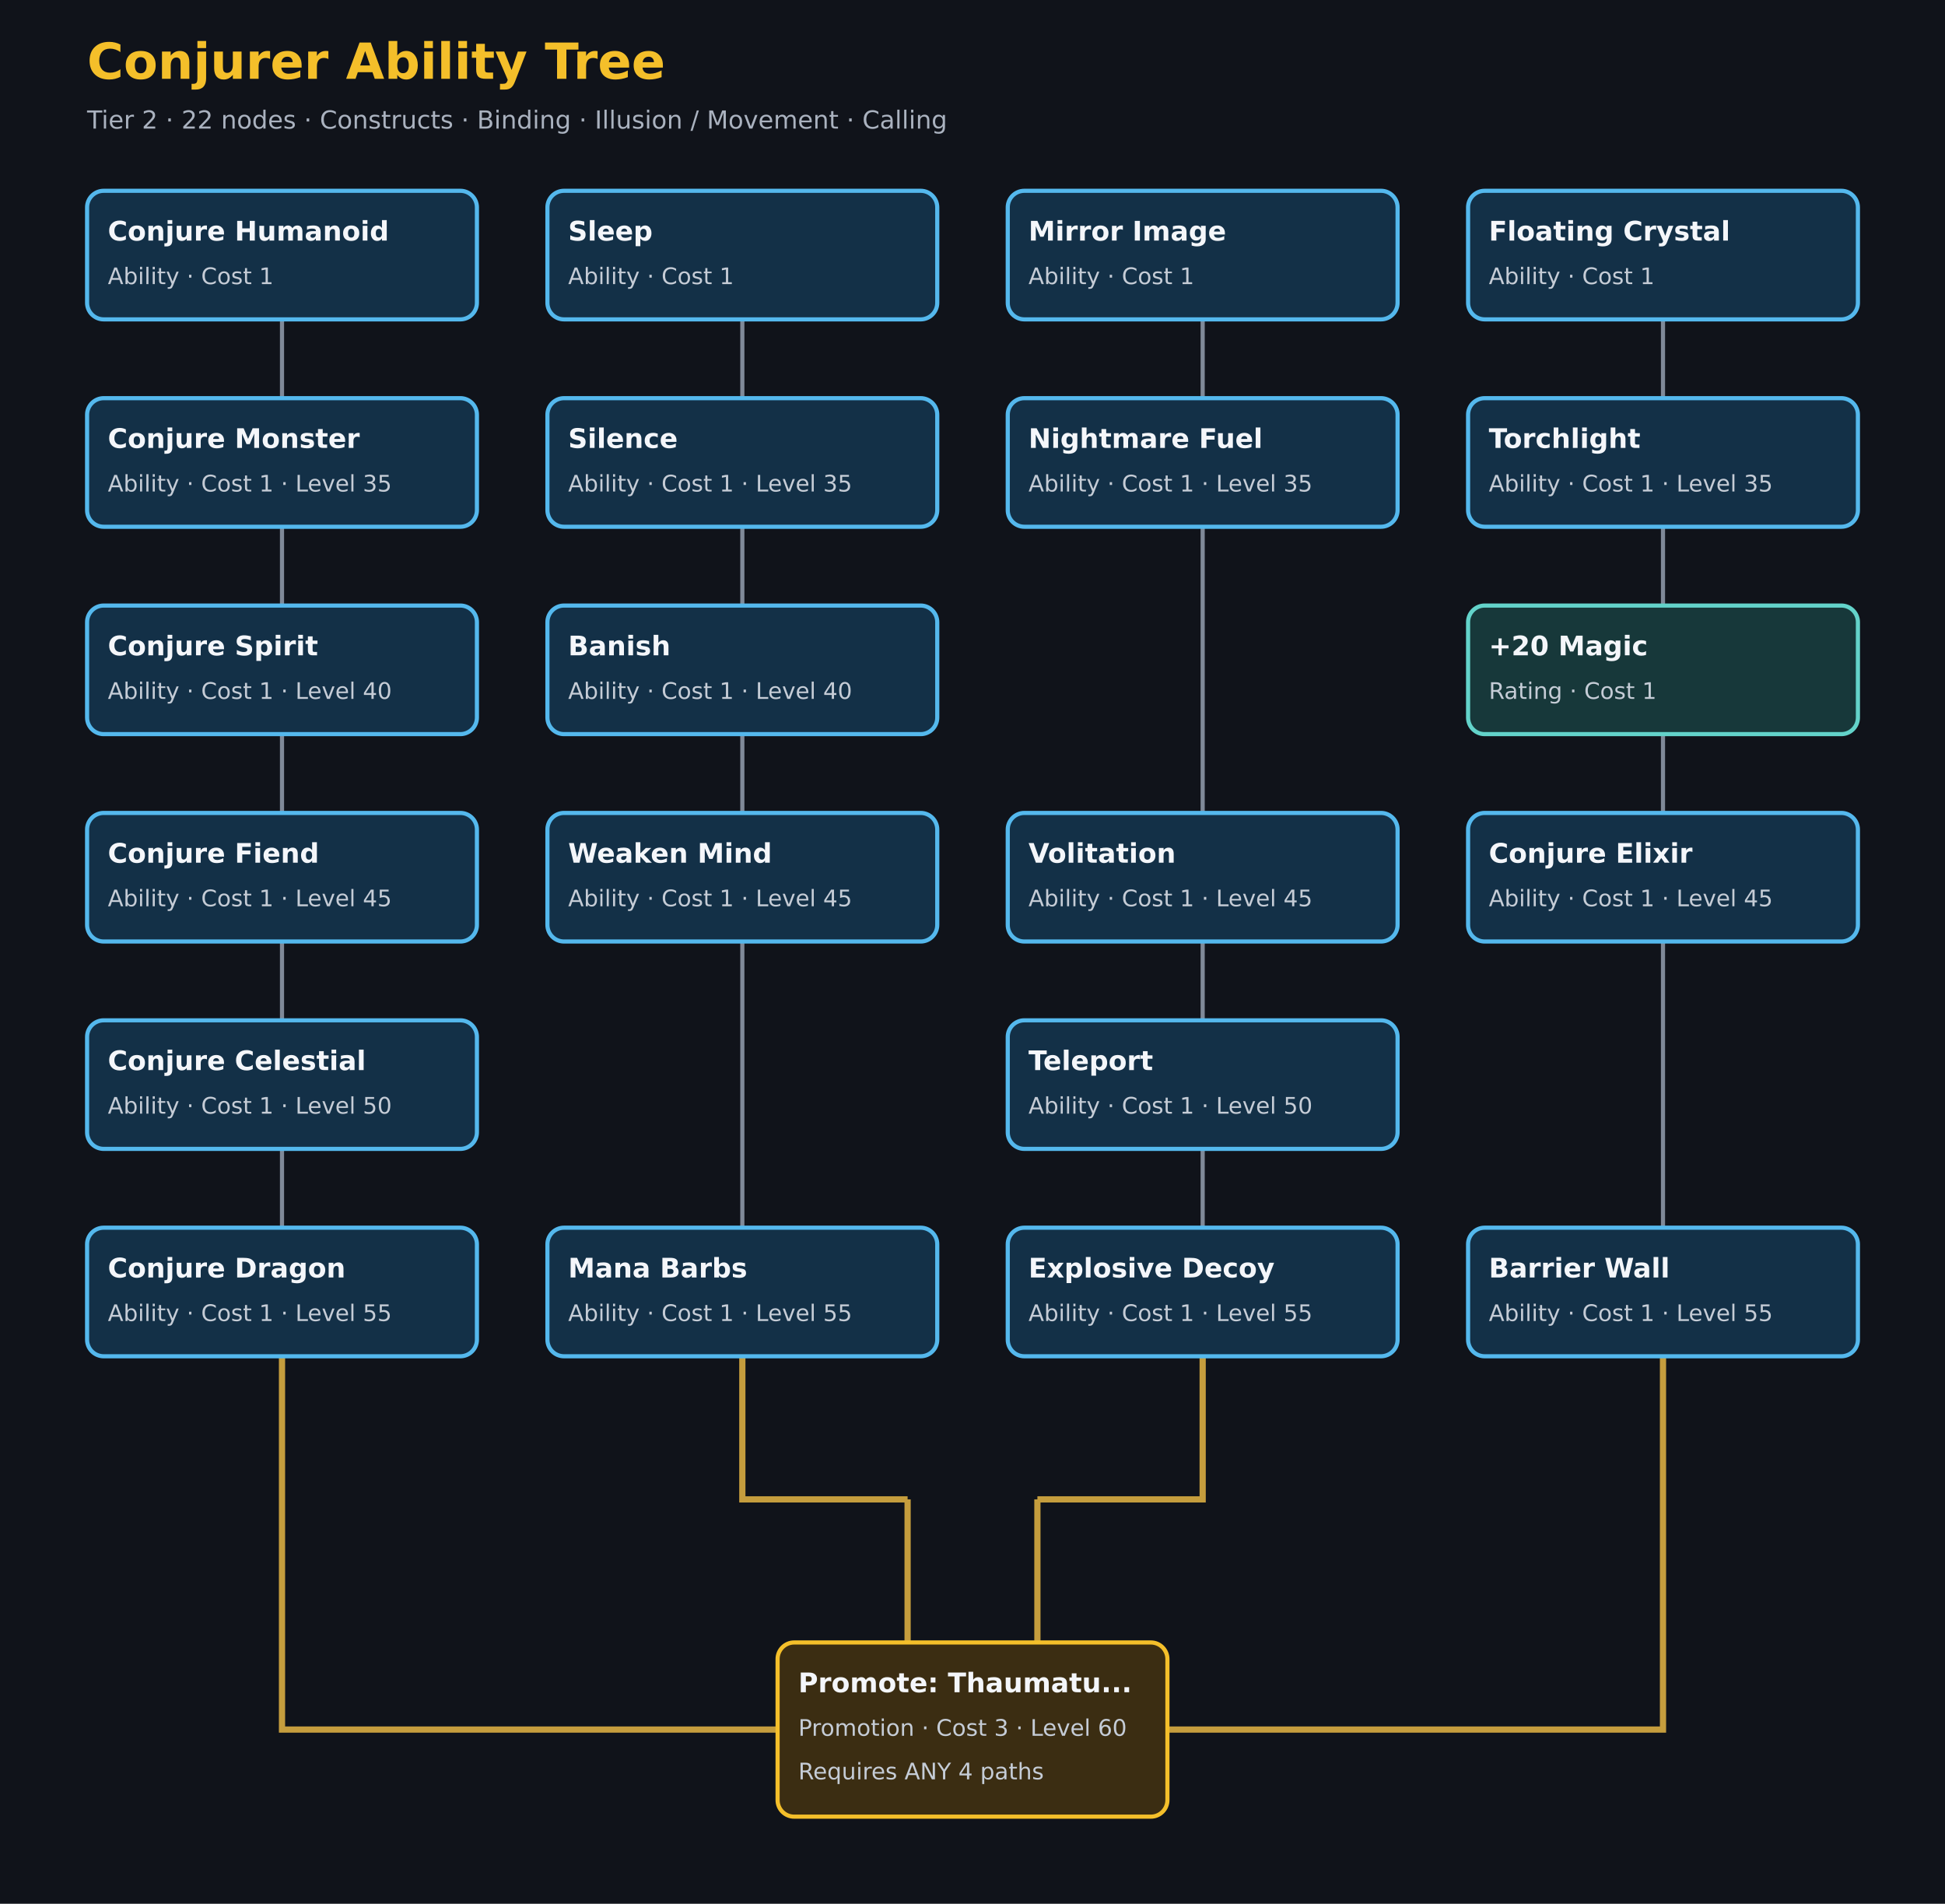
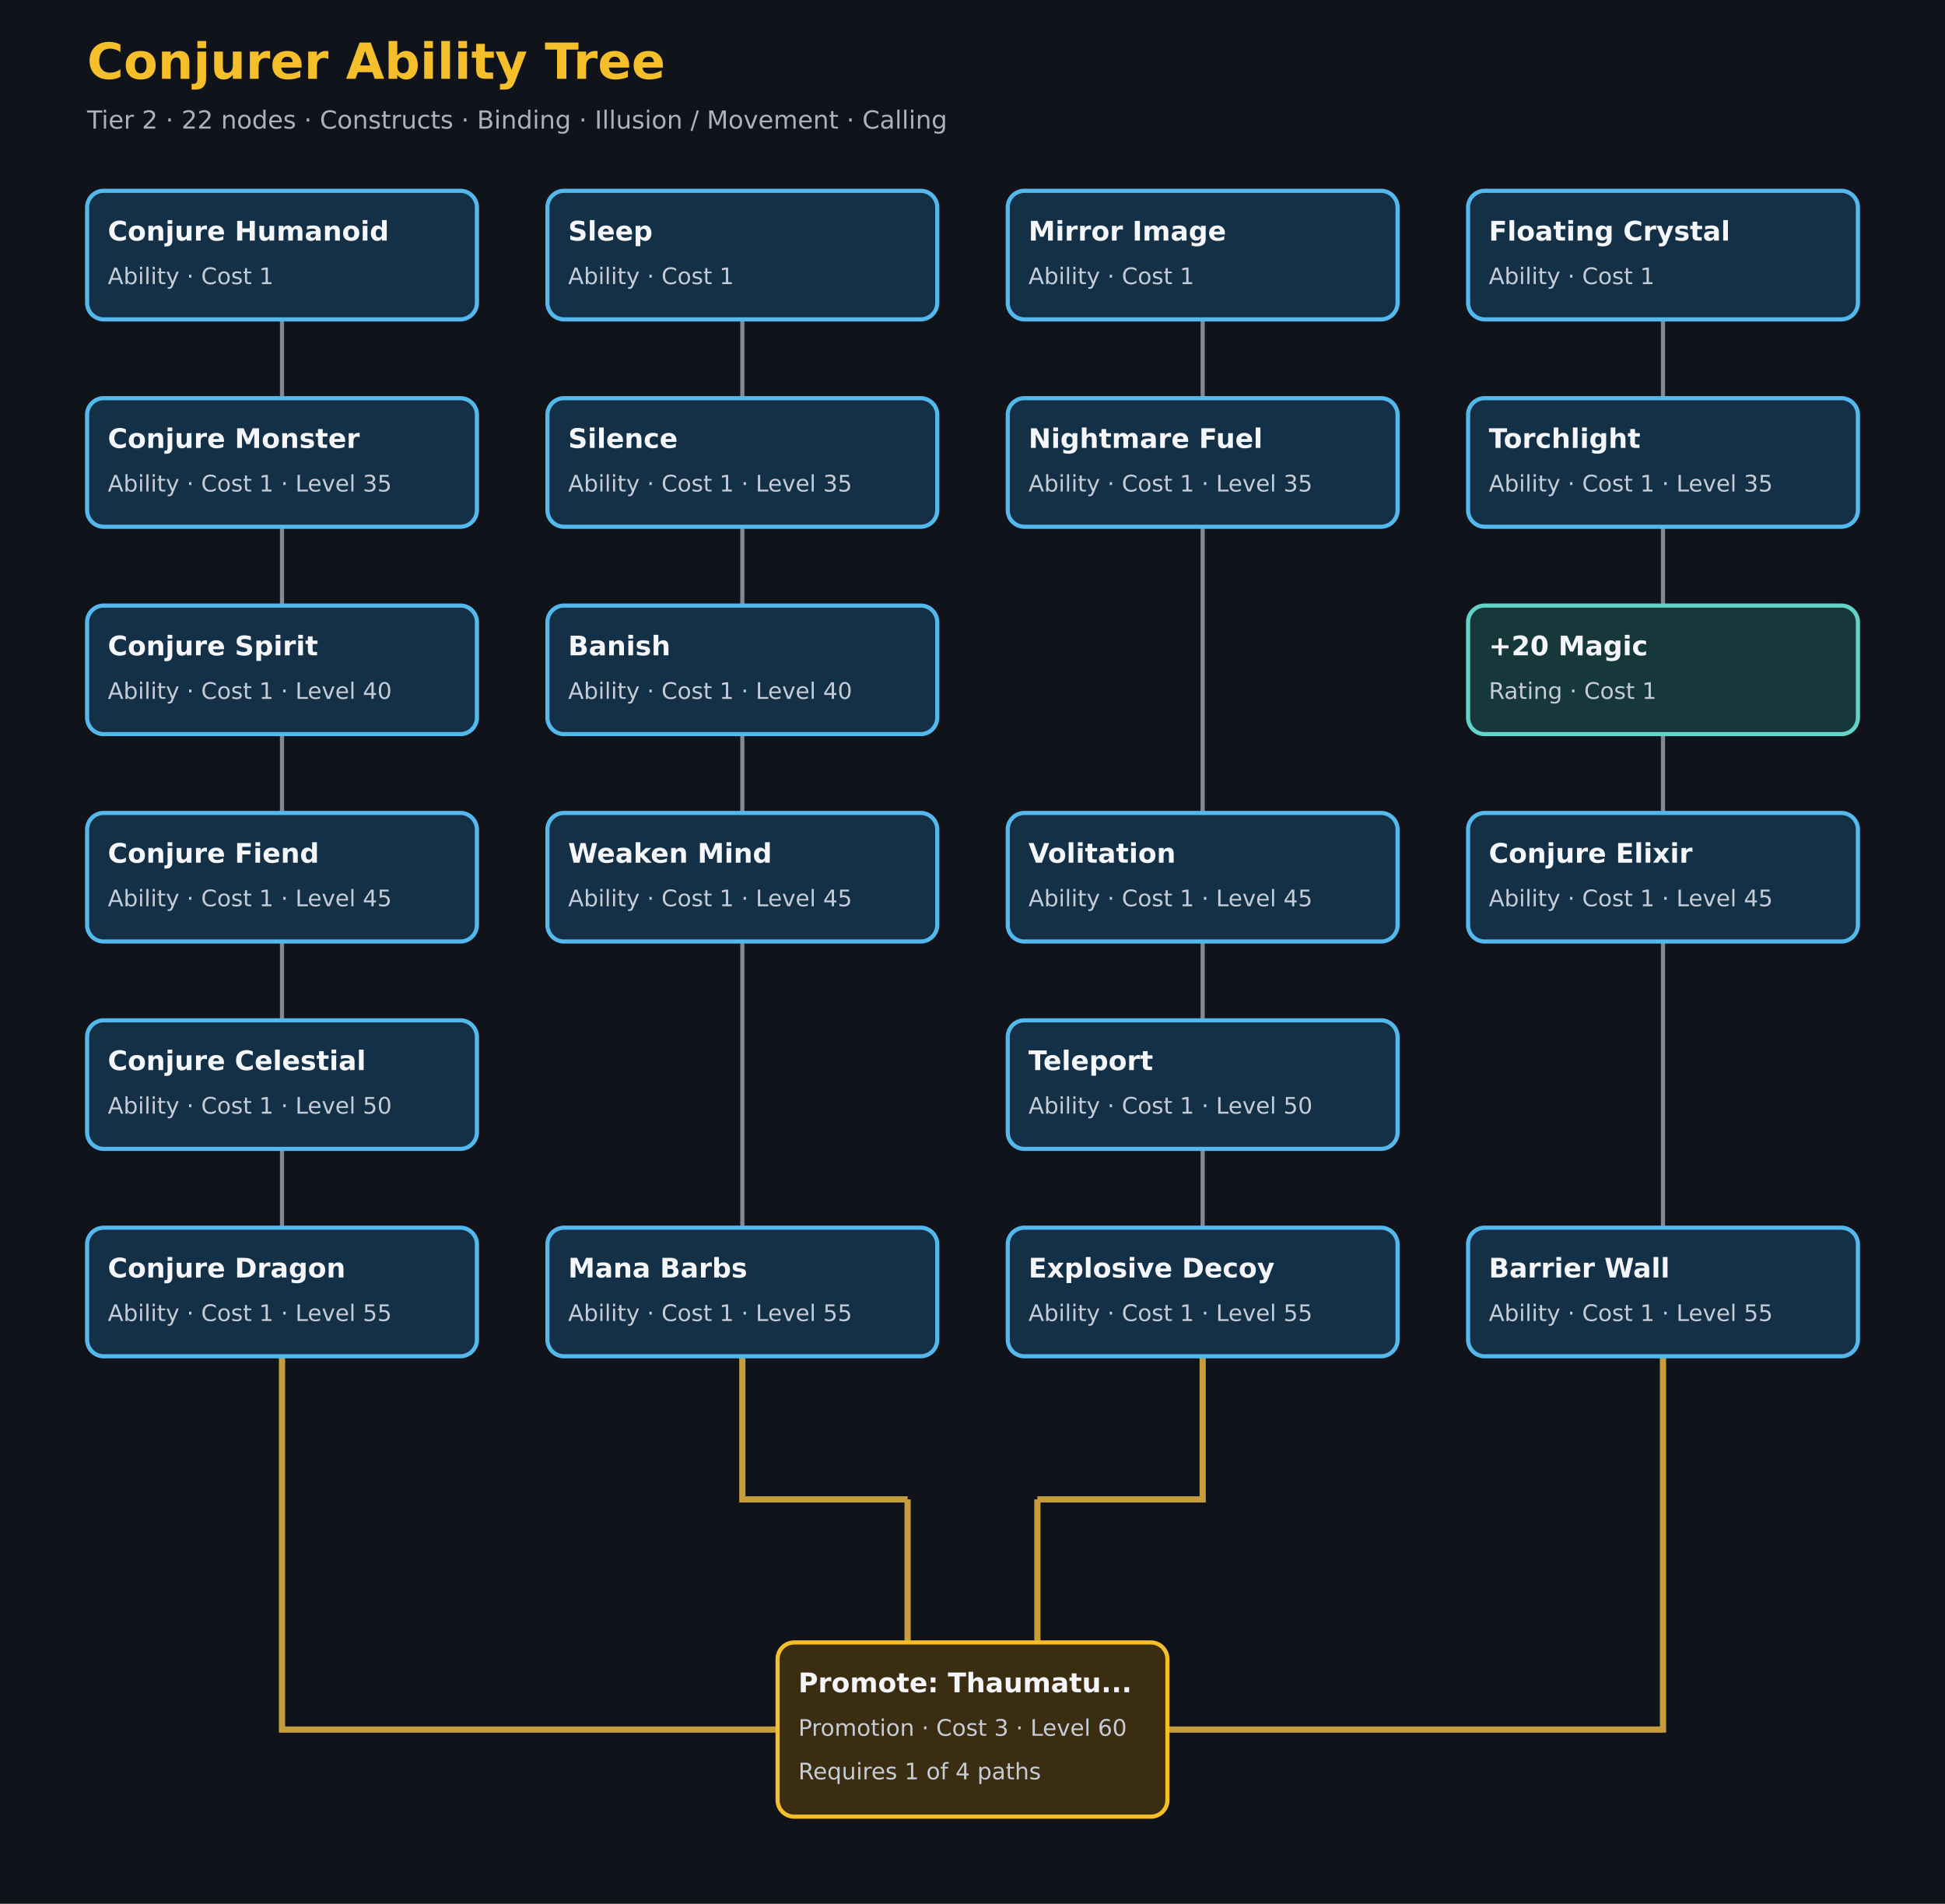
<svg xmlns="http://www.w3.org/2000/svg" width="938" height="918" viewBox="0 0 938 918">
  <style>
text{font-family:DejaVu Sans,Arial,sans-serif}
.title{fill:#f4bf2a;font-size:24px;font-weight:700}
.meta{fill:#aab2bf;font-size:12px}
.name{fill:#f4f6fa;font-size:13px;font-weight:700}
.detail{fill:#c5ccd6;font-size:11px}
.resource{fill:#e6bfdc;font-size:9px;font-weight:700}
.edge{fill:none;stroke:#7f8998;stroke-width:2}
.promotion-edge{fill:none;stroke:#c59d3d;stroke-width:3}
</style>
  <rect width="938" height="918" fill="#10131a" />
  <text class="title" x="42" y="38">Conjurer Ability Tree</text>
  <text class="meta" x="42" y="62">Tier 2 · 22 nodes · Constructs · Binding · Illusion / Movement · Calling</text>
  <path class="edge" d="M 802.0 123.0 V 173.0 H 802.0 V 223.0" />
  <path class="edge" d="M 802.0 223.0 V 273.0 H 802.0 V 323.0" />
  <path class="edge" d="M 802.0 323.0 V 373.0 H 802.0 V 423.0" />
  <path class="edge" d="M 802.0 423.0 V 523.0 H 802.0 V 623.0" />
  <path class="edge" d="M 358.0 123.0 V 173.0 H 358.0 V 223.0" />
  <path class="edge" d="M 358.0 223.0 V 273.0 H 358.0 V 323.0" />
  <path class="edge" d="M 358.0 323.0 V 373.0 H 358.0 V 423.0" />
  <path class="edge" d="M 358.0 423.0 V 523.0 H 358.0 V 623.0" />
  <path class="edge" d="M 580.0 123.0 V 173.0 H 580.0 V 223.0" />
  <path class="edge" d="M 580.0 223.0 V 323.0 H 580.0 V 423.0" />
  <path class="edge" d="M 580.0 423.0 V 473.0 H 580.0 V 523.0" />
  <path class="edge" d="M 580.0 523.0 V 573.0 H 580.0 V 623.0" />
  <path class="edge" d="M 136.0 123.0 V 173.0 H 136.0 V 223.0" />
  <path class="edge" d="M 136.0 223.0 V 273.0 H 136.0 V 323.0" />
  <path class="edge" d="M 136.0 323.0 V 373.0 H 136.0 V 423.0" />
  <path class="edge" d="M 136.0 423.0 V 473.0 H 136.0 V 523.0" />
  <path class="edge" d="M 136.0 523.0 V 573.0 H 136.0 V 623.0" />
  <path class="promotion-edge" d="M 136.0 654.0 V 834.0 H 375.0" />
  <path class="promotion-edge" d="M 358.0 654.0 V 723.0 H 437.7" />
  <path class="promotion-edge" d="M 437.7 723.0 V 792.0" />
  <path class="promotion-edge" d="M 580.0 654.0 V 723.0 H 500.3" />
  <path class="promotion-edge" d="M 500.3 723.0 V 792.0" />
  <path class="promotion-edge" d="M 802.0 654.0 V 834.0 H 563.0" />
  <rect x="708.0" y="92.0" width="188" height="62" rx="8" fill="#133047" stroke="#54b8ed" stroke-width="2" />
  <text class="name" x="718.0" y="116.0">Floating Crystal</text>
  <text class="detail" x="718.0" y="137.0">Ability · Cost 1</text>
  <rect x="708.0" y="192.0" width="188" height="62" rx="8" fill="#133047" stroke="#54b8ed" stroke-width="2" />
  <text class="name" x="718.0" y="216.0">Torchlight</text>
  <text class="detail" x="718.0" y="237.0">Ability · Cost 1 · Level 35</text>
  <rect x="708.0" y="292.0" width="188" height="62" rx="8" fill="#17383a" stroke="#63d3ca" stroke-width="2" />
  <text class="name" x="718.0" y="316.0">+20 Magic</text>
  <text class="detail" x="718.0" y="337.0">Rating · Cost 1</text>
  <rect x="708.0" y="392.0" width="188" height="62" rx="8" fill="#133047" stroke="#54b8ed" stroke-width="2" />
  <text class="name" x="718.0" y="416.0">Conjure Elixir</text>
  <text class="detail" x="718.0" y="437.0">Ability · Cost 1 · Level 45</text>
  <rect x="708.0" y="592.0" width="188" height="62" rx="8" fill="#133047" stroke="#54b8ed" stroke-width="2" />
  <text class="name" x="718.0" y="616.0">Barrier Wall</text>
  <text class="detail" x="718.0" y="637.0">Ability · Cost 1 · Level 55</text>
  <rect x="264.0" y="92.0" width="188" height="62" rx="8" fill="#133047" stroke="#54b8ed" stroke-width="2" />
  <text class="name" x="274.0" y="116.0">Sleep</text>
  <text class="detail" x="274.0" y="137.0">Ability · Cost 1</text>
  <rect x="264.0" y="192.0" width="188" height="62" rx="8" fill="#133047" stroke="#54b8ed" stroke-width="2" />
  <text class="name" x="274.0" y="216.0">Silence</text>
  <text class="detail" x="274.0" y="237.0">Ability · Cost 1 · Level 35</text>
  <rect x="264.0" y="292.0" width="188" height="62" rx="8" fill="#133047" stroke="#54b8ed" stroke-width="2" />
  <text class="name" x="274.0" y="316.0">Banish</text>
  <text class="detail" x="274.0" y="337.0">Ability · Cost 1 · Level 40</text>
  <rect x="264.0" y="392.0" width="188" height="62" rx="8" fill="#133047" stroke="#54b8ed" stroke-width="2" />
  <text class="name" x="274.0" y="416.0">Weaken Mind</text>
  <text class="detail" x="274.0" y="437.0">Ability · Cost 1 · Level 45</text>
  <rect x="264.0" y="592.0" width="188" height="62" rx="8" fill="#133047" stroke="#54b8ed" stroke-width="2" />
  <text class="name" x="274.0" y="616.0">Mana Barbs</text>
  <text class="detail" x="274.0" y="637.0">Ability · Cost 1 · Level 55</text>
  <rect x="486.0" y="92.0" width="188" height="62" rx="8" fill="#133047" stroke="#54b8ed" stroke-width="2" />
  <text class="name" x="496.0" y="116.0">Mirror Image</text>
  <text class="detail" x="496.0" y="137.0">Ability · Cost 1</text>
  <rect x="486.0" y="192.0" width="188" height="62" rx="8" fill="#133047" stroke="#54b8ed" stroke-width="2" />
  <text class="name" x="496.0" y="216.0">Nightmare Fuel</text>
  <text class="detail" x="496.0" y="237.0">Ability · Cost 1 · Level 35</text>
  <rect x="486.0" y="392.0" width="188" height="62" rx="8" fill="#133047" stroke="#54b8ed" stroke-width="2" />
  <text class="name" x="496.0" y="416.0">Volitation</text>
  <text class="detail" x="496.0" y="437.0">Ability · Cost 1 · Level 45</text>
  <rect x="486.0" y="492.0" width="188" height="62" rx="8" fill="#133047" stroke="#54b8ed" stroke-width="2" />
  <text class="name" x="496.0" y="516.0">Teleport</text>
  <text class="detail" x="496.0" y="537.0">Ability · Cost 1 · Level 50</text>
  <rect x="486.0" y="592.0" width="188" height="62" rx="8" fill="#133047" stroke="#54b8ed" stroke-width="2" />
  <text class="name" x="496.0" y="616.0">Explosive Decoy</text>
  <text class="detail" x="496.0" y="637.0">Ability · Cost 1 · Level 55</text>
  <rect x="42.0" y="92.0" width="188" height="62" rx="8" fill="#133047" stroke="#54b8ed" stroke-width="2" />
  <text class="name" x="52.0" y="116.0">Conjure Humanoid</text>
  <text class="detail" x="52.0" y="137.0">Ability · Cost 1</text>
  <rect x="42.0" y="192.0" width="188" height="62" rx="8" fill="#133047" stroke="#54b8ed" stroke-width="2" />
  <text class="name" x="52.0" y="216.0">Conjure Monster</text>
  <text class="detail" x="52.0" y="237.0">Ability · Cost 1 · Level 35</text>
  <rect x="42.0" y="292.0" width="188" height="62" rx="8" fill="#133047" stroke="#54b8ed" stroke-width="2" />
  <text class="name" x="52.0" y="316.0">Conjure Spirit</text>
  <text class="detail" x="52.0" y="337.0">Ability · Cost 1 · Level 40</text>
  <rect x="42.0" y="392.0" width="188" height="62" rx="8" fill="#133047" stroke="#54b8ed" stroke-width="2" />
  <text class="name" x="52.0" y="416.0">Conjure Fiend</text>
  <text class="detail" x="52.0" y="437.0">Ability · Cost 1 · Level 45</text>
  <rect x="42.0" y="492.0" width="188" height="62" rx="8" fill="#133047" stroke="#54b8ed" stroke-width="2" />
  <text class="name" x="52.0" y="516.0">Conjure Celestial</text>
  <text class="detail" x="52.0" y="537.0">Ability · Cost 1 · Level 50</text>
  <rect x="42.0" y="592.0" width="188" height="62" rx="8" fill="#133047" stroke="#54b8ed" stroke-width="2" />
  <text class="name" x="52.0" y="616.0">Conjure Dragon</text>
  <text class="detail" x="52.0" y="637.0">Ability · Cost 1 · Level 55</text>
  <rect x="375.0" y="792.0" width="188" height="84" rx="8" fill="#3b2d12" stroke="#f4bf2a" stroke-width="2" />
  <text class="name" x="385.0" y="816.0">Promote: Thaumatu...</text>
  <text class="detail" x="385.0" y="837.0">Promotion · Cost 3 · Level 60</text>
-   <text class="detail" x="385.0" y="858.0">Requires ANY 4 paths</text>
+   <text class="detail" x="385.0" y="858.0">Requires 1 of 4 paths</text>
</svg>
